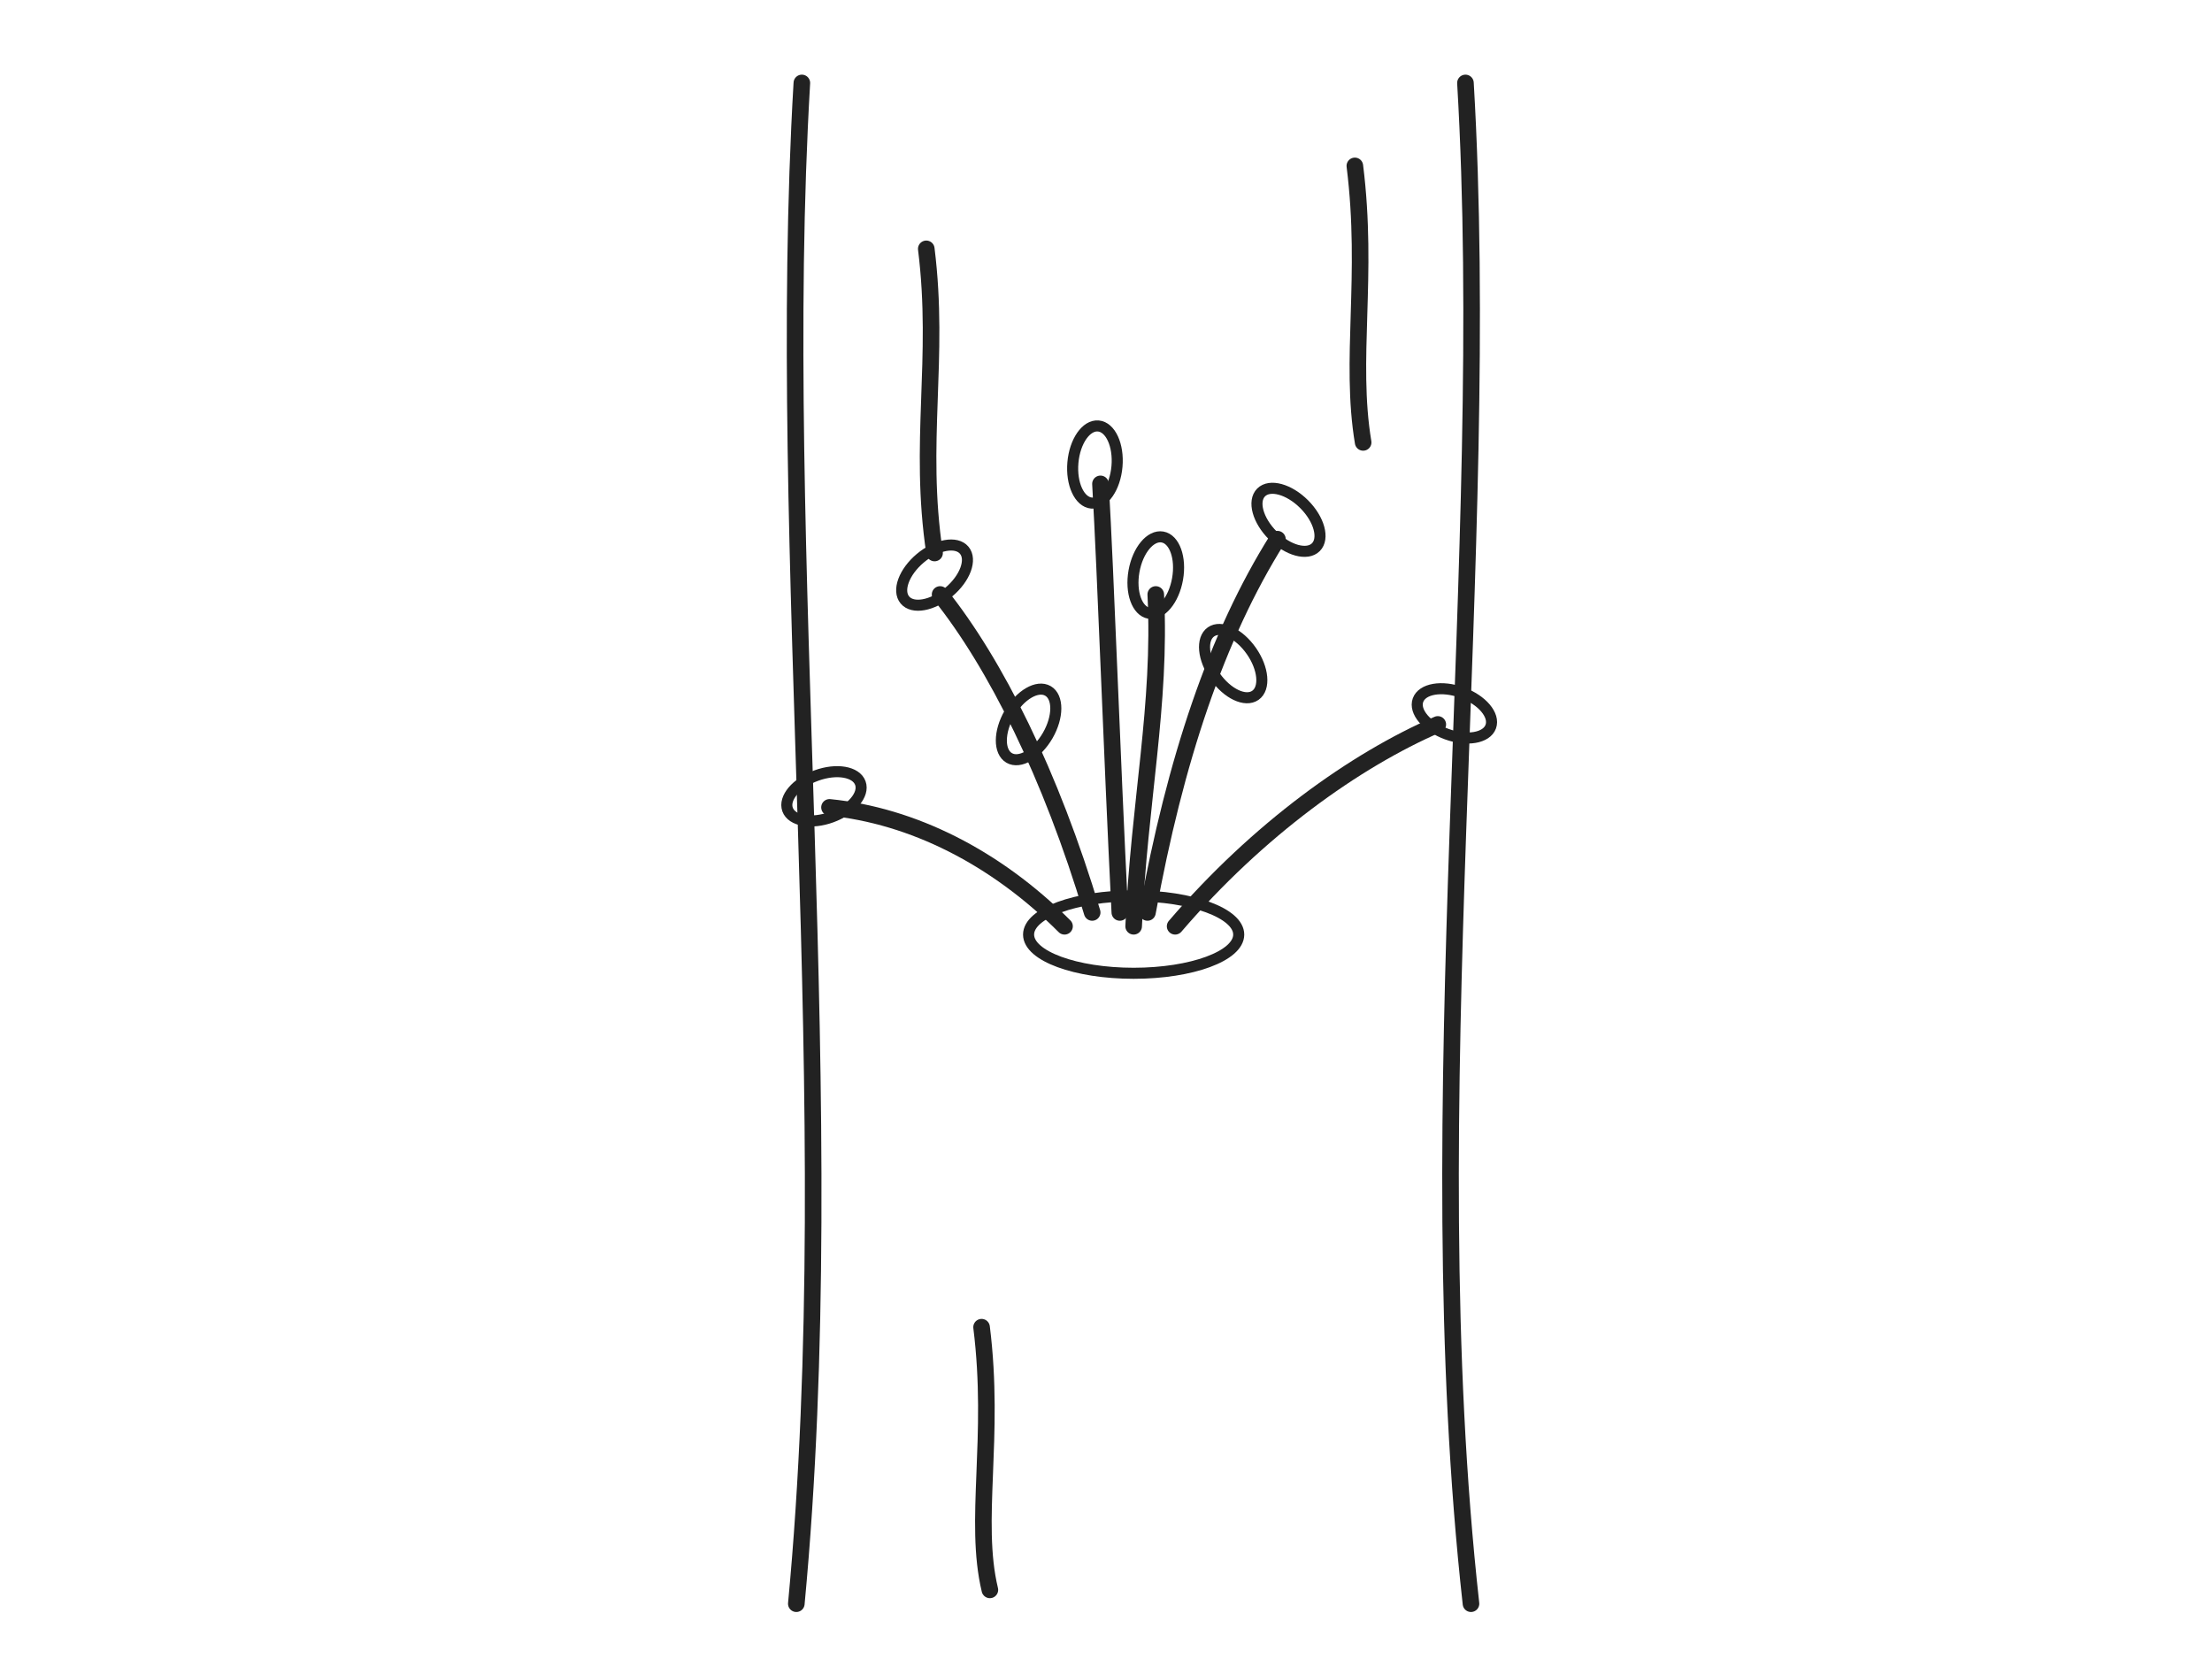
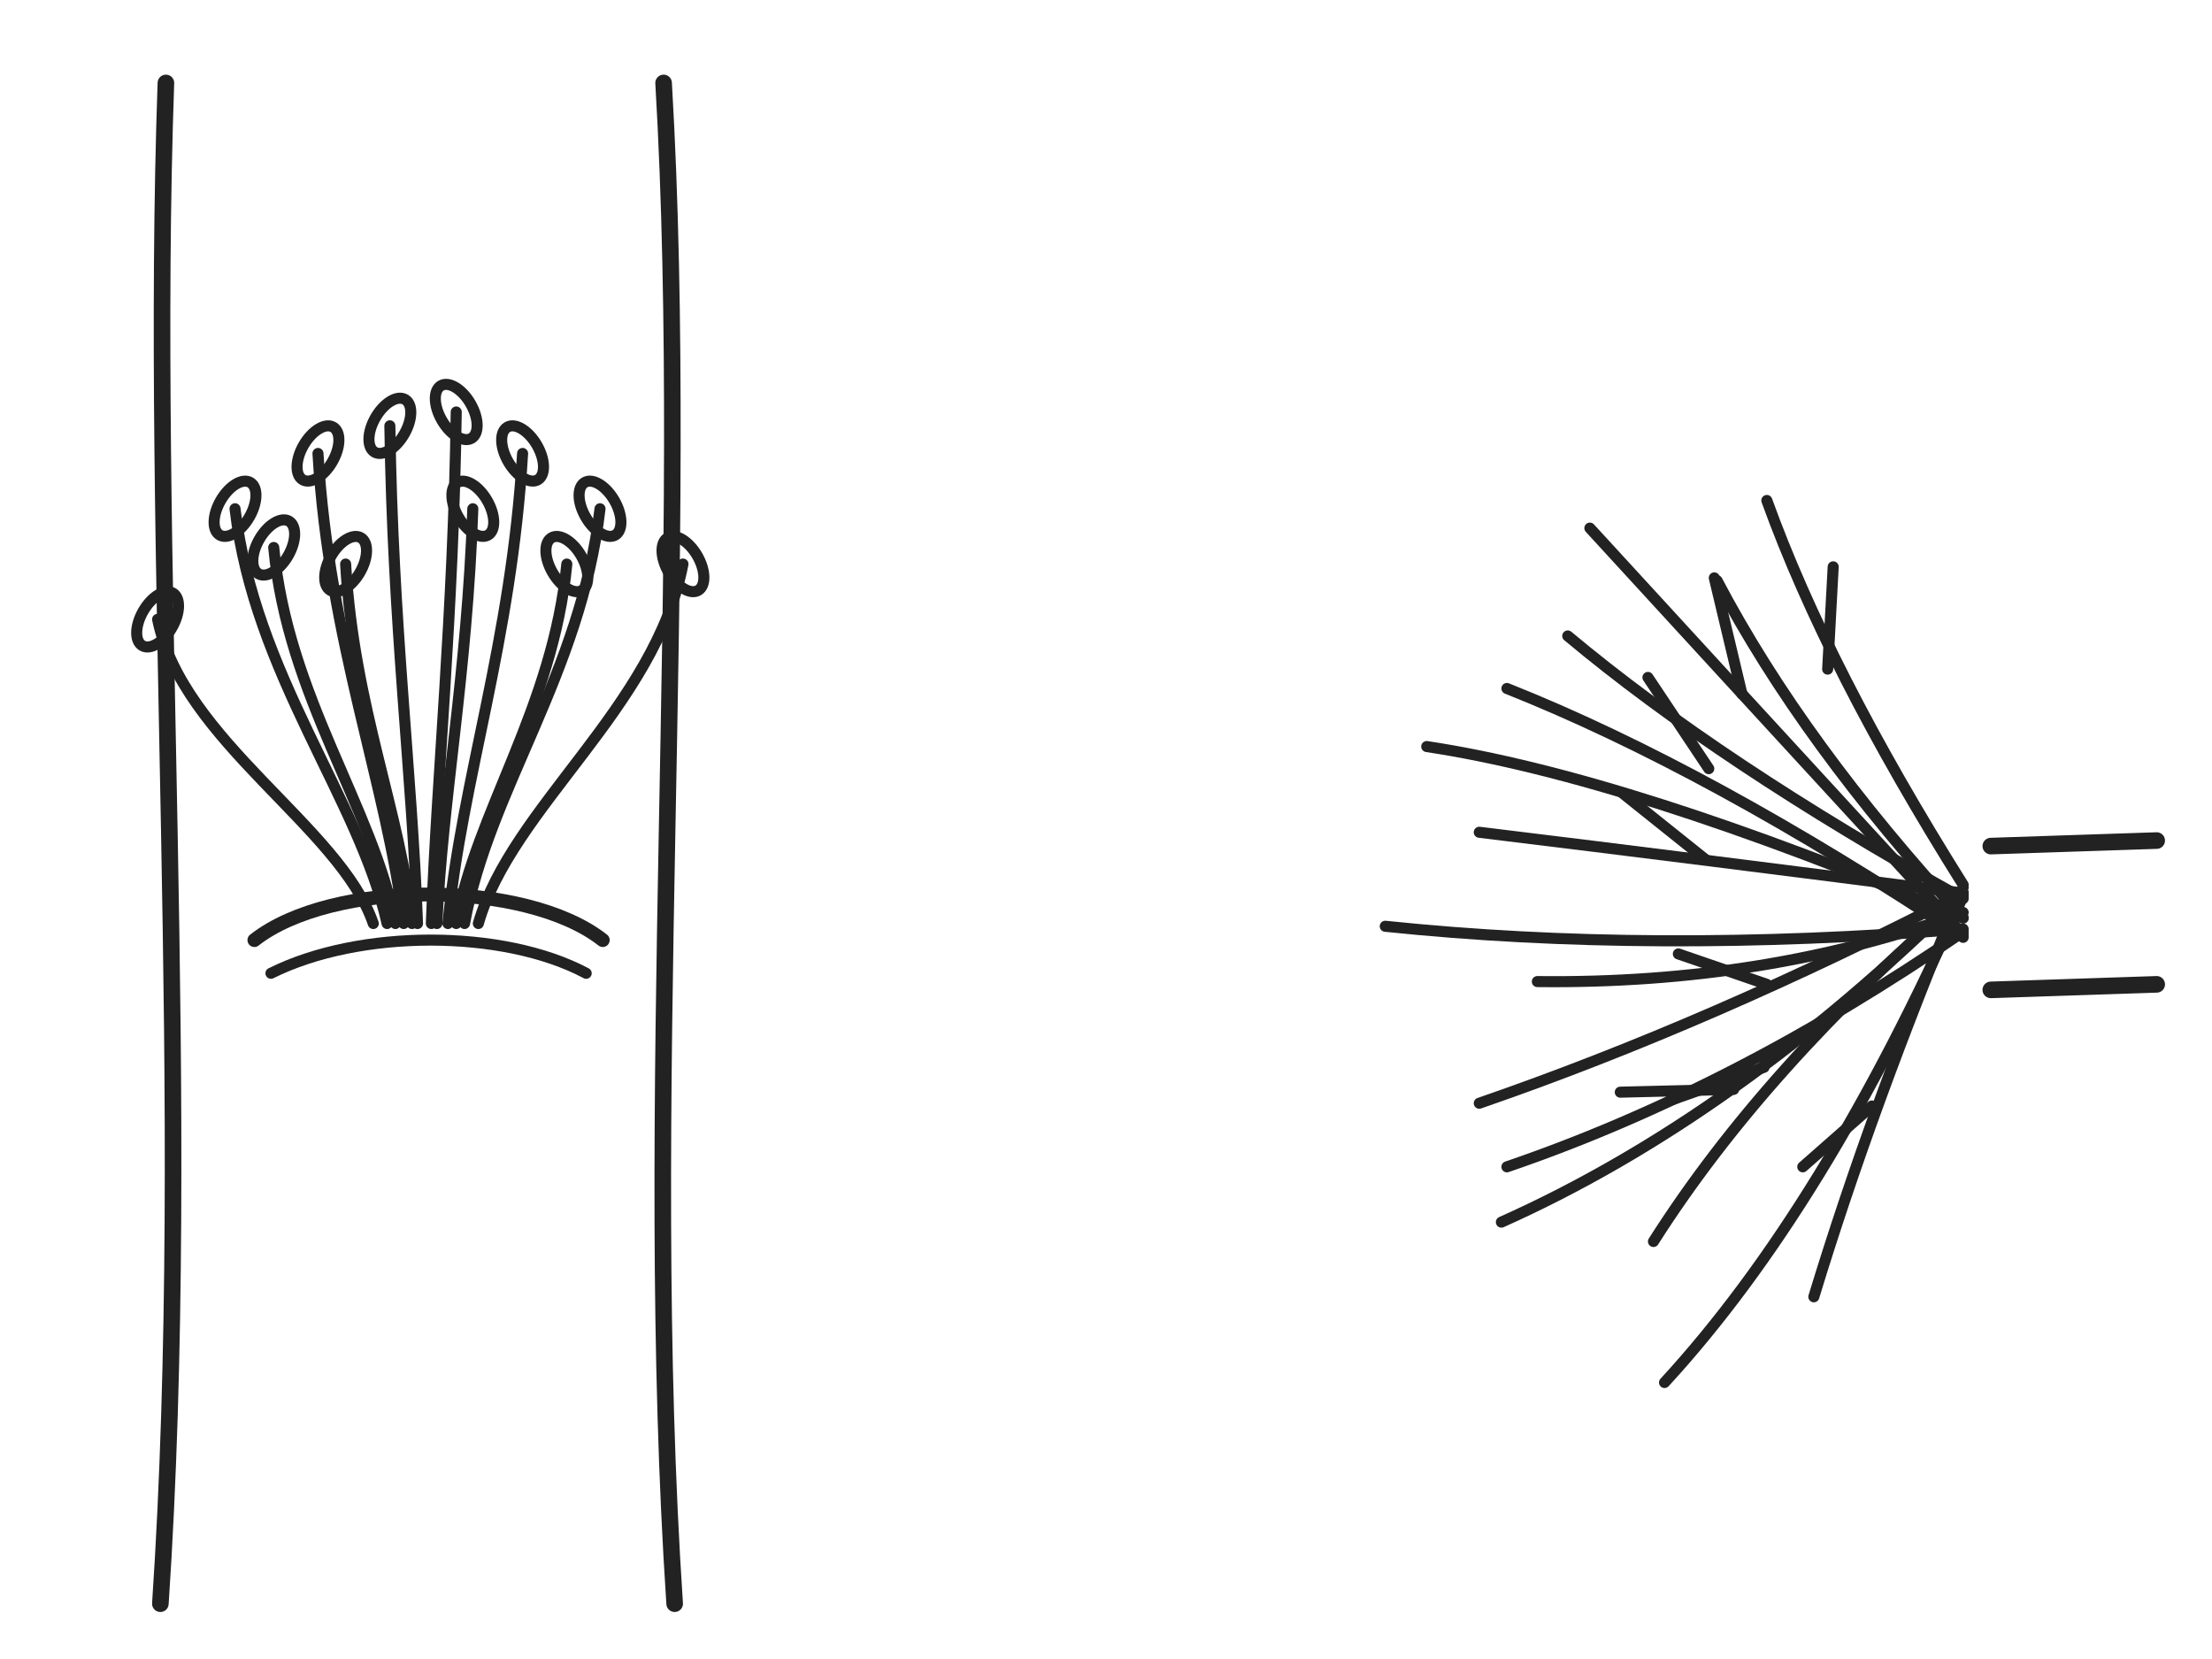
<svg xmlns="http://www.w3.org/2000/svg" viewBox="0 0 800 600" width="800" height="600">
  <rect width="800" height="600" fill="#fff" />
  <g fill="none" stroke="#222" stroke-width="6" stroke-linecap="round" stroke-linejoin="round">
-     <path d="M290 30 C280 200 305 400 288 580" />
-     <path d="M530 30 C540 200 512 400 532 580" />
-     <path d="M335 90 C340 130 332 160 338 200" />
-     <path d="M355 480 C360 520 352 550 358 575" />
-     <path d="M490 60 C495 100 488 130 493 160" />
-     <path d="M395 330 C380 280 360 240 340 215" />
-     <path d="M405 330 C402 270 400 210 398 175" />
-     <path d="M415 330 C425 275 440 230 462 195" />
-     <path d="M425 335 C455 300 490 275 520 262" />
-     <path d="M385 335 C360 310 330 295 300 292" />
-     <path d="M410 335 C412 290 420 255 418 215" />
-     <ellipse cx="338" cy="208" rx="14" ry="8" transform="rotate(-40 338 208)" stroke-width="4" />
-     <ellipse cx="396" cy="168" rx="14" ry="8" transform="rotate(-85 396 168)" stroke-width="4" />
-     <ellipse cx="466" cy="188" rx="14" ry="8" transform="rotate(45 466 188)" stroke-width="4" />
-     <ellipse cx="526" cy="258" rx="14" ry="8" transform="rotate(20 526 258)" stroke-width="4" />
-     <ellipse cx="298" cy="288" rx="14" ry="8" transform="rotate(-20 298 288)" stroke-width="4" />
-     <ellipse cx="418" cy="208" rx="14" ry="8" transform="rotate(-80 418 208)" stroke-width="4" />
-     <ellipse cx="372" cy="262" rx="14" ry="8" transform="rotate(-60 372 262)" stroke-width="4" />
-     <ellipse cx="446" cy="240" rx="14" ry="8" transform="rotate(55 446 240)" stroke-width="4" />
-     <ellipse cx="410" cy="338" rx="38" ry="14" stroke-width="4" />
+     <path d="M60 30 C54 200 70 400 58 580" />
+     <path d="M240 30 C250 200 232 400 244 580" />
+     <path d="M92 340 C120 318 190 318 218 340" stroke-width="5" />
+     <path d="M98 352 C130 336 182 336 212 352" stroke-width="4" />
+     <path d="M140 334 C130 289 92 244 85 184" stroke-width="4" />
+     <ellipse cx="85" cy="184" rx="11" ry="6" transform="rotate(-60 85 184)" stroke-width="4" />
+     <path d="M146 334 C140 284 119 232 115 164" stroke-width="4" />
+     <ellipse cx="115" cy="164" rx="11" ry="6" transform="rotate(-60 115 164)" stroke-width="4" />
+     <path d="M151 334 C149 279 142 226 141 154" stroke-width="4" />
+     <ellipse cx="141" cy="154" rx="11" ry="6" transform="rotate(-60 141 154)" stroke-width="4" />
+     <path d="M156 334 C158 280 164 223 165 149" stroke-width="4" />
+     <ellipse cx="165" cy="149" rx="11" ry="6" transform="rotate(60 165 149)" stroke-width="4" />
+     <path d="M162 334 C167 282 185 232 189 164" stroke-width="4" />
+     <ellipse cx="189" cy="164" rx="11" ry="6" transform="rotate(60 189 164)" stroke-width="4" />
+     <path d="M168 334 C177 285 210 244 217 184" stroke-width="4" />
+     <ellipse cx="217" cy="184" rx="11" ry="6" transform="rotate(60 217 184)" stroke-width="4" />
+     <path d="M173 334 C185 292 237 256 247 204" stroke-width="4" />
+     <ellipse cx="247" cy="204" rx="11" ry="6" transform="rotate(60 247 204)" stroke-width="4" />
+     <path d="M135 334 C123 299 66 268 57 224" stroke-width="4" />
+     <ellipse cx="57" cy="224" rx="11" ry="6" transform="rotate(-60 57 224)" stroke-width="4" />
+     <path d="M149 334 C145 294 128 256 125 204" stroke-width="4" />
+     <ellipse cx="125" cy="204" rx="11" ry="6" transform="rotate(-60 125 204)" stroke-width="4" />
+     <path d="M165 334 C172 294 200 256 205 204" stroke-width="4" />
+     <ellipse cx="205" cy="204" rx="11" ry="6" transform="rotate(60 205 204)" stroke-width="4" />
+     <path d="M158 334 C160 289 169 244 171 184" stroke-width="4" />
+     <ellipse cx="171" cy="184" rx="11" ry="6" transform="rotate(60 171 184)" stroke-width="4" />
+     <path d="M143 334 C135 292 104 252 99 198" stroke-width="4" />
+     <ellipse cx="99" cy="198" rx="11" ry="6" transform="rotate(-60 99 198)" stroke-width="4" />
+     <path d="M780 304 L720 306" stroke-width="6" />
+     <path d="M780 356 L720 358" stroke-width="6" />
+     <path d="M710 321 Q677 400 656 469" stroke-width="4" />
+     <path d="M677 400 l-25 22" stroke-width="4" />
+     <path d="M710 324 Q660 437 602 500" stroke-width="4" />
+     <path d="M710 324 Q638 386 598 449" stroke-width="4" />
+     <path d="M638 386 l-34 12" stroke-width="4" />
+     <path d="M710 323 Q628 404 543 442" stroke-width="4" />
+     <path d="M710 337 Q627 394 545 422" stroke-width="4" />
+     <path d="M627 394 l-41 1" stroke-width="4" />
+     <path d="M710 323 Q619 370 535 399" stroke-width="4" />
+     <path d="M710 330 Q639 356 556 355" stroke-width="4" />
+     <path d="M639 356 l-32 -11" stroke-width="4" />
+     <path d="M710 336 Q597 345 501 335" stroke-width="4" />
+     <path d="M710 323 Q617 311 535 301" stroke-width="4" />
+     <path d="M617 311 l-30 -24" stroke-width="4" />
+     <path d="M710 332 Q589 281 516 270" stroke-width="4" />
+     <path d="M710 339 Q618 278 545 249" stroke-width="4" />
+     <path d="M618 278 l-22 -33" stroke-width="4" />
+     <path d="M710 325 Q622 276 567 230" stroke-width="4" />
+     <path d="M710 338 Q630 251 575 191" stroke-width="4" />
+     <path d="M630 251 l-10 -42" stroke-width="4" />
+     <path d="M710 332 Q652 269 621 210" stroke-width="4" />
+     <path d="M710 320 Q661 242 639 181" stroke-width="4" />
+     <path d="M661 242 l2 -37" stroke-width="4" />
  </g>
</svg>
